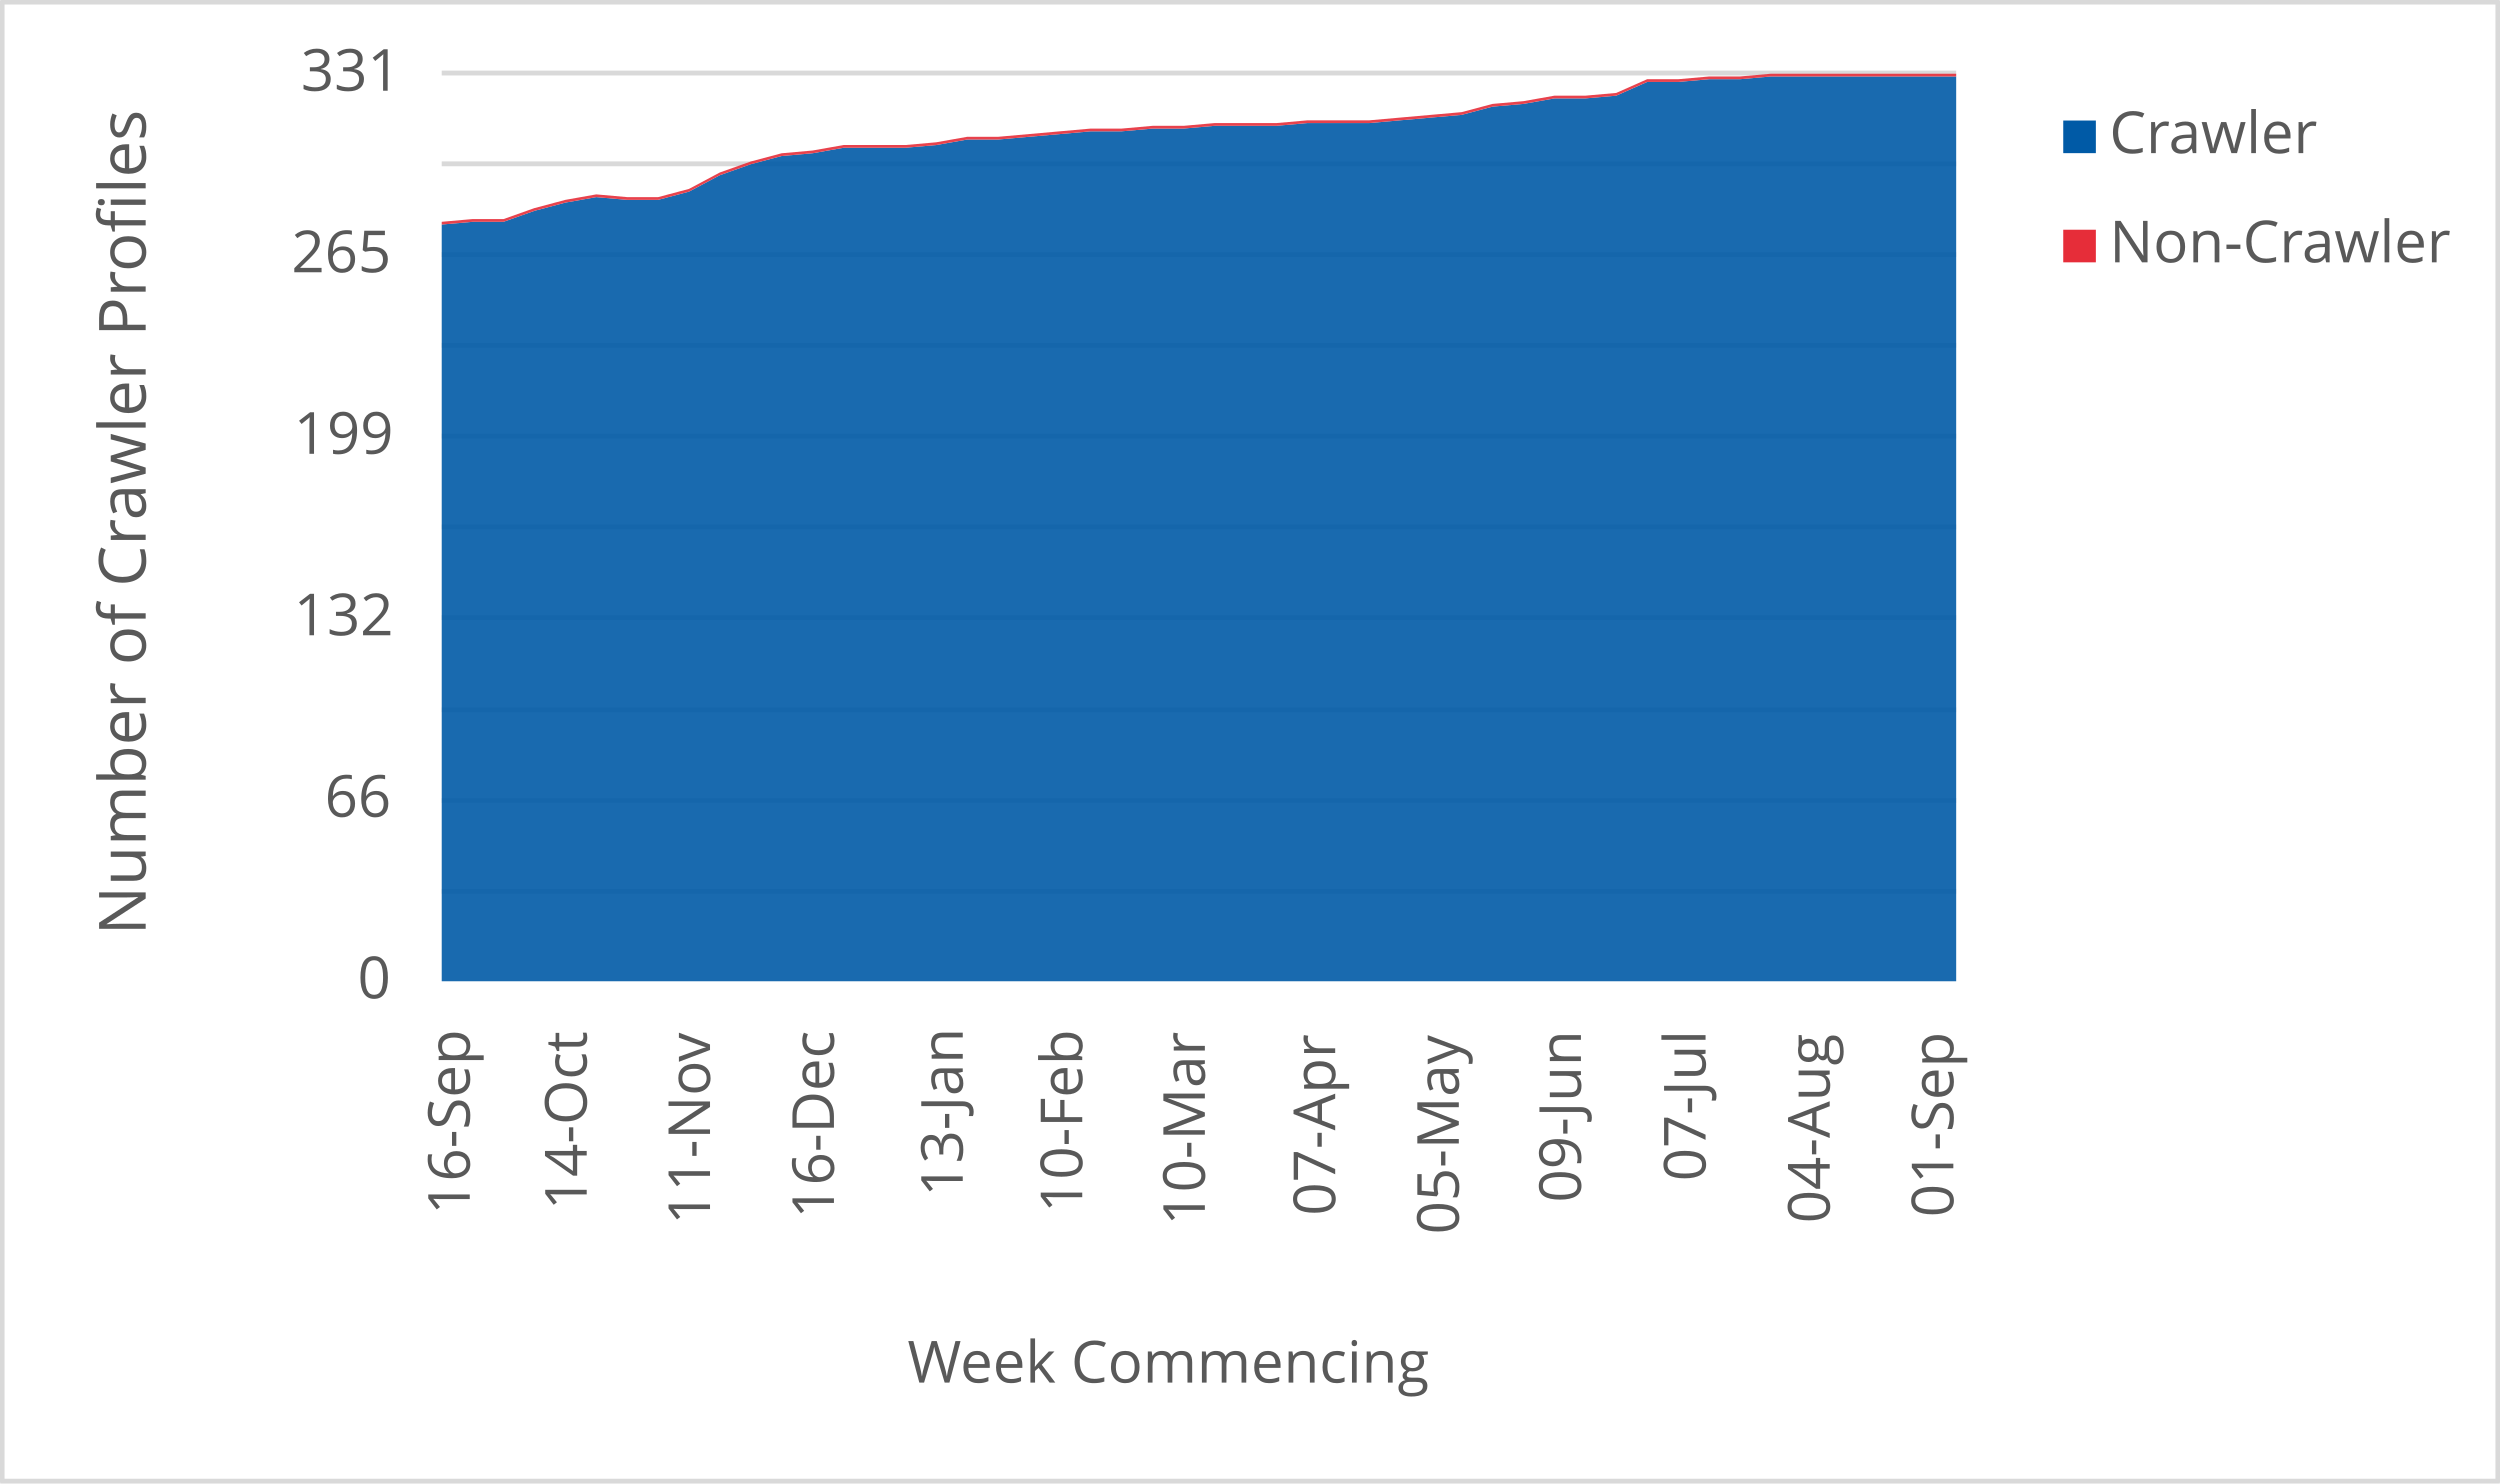
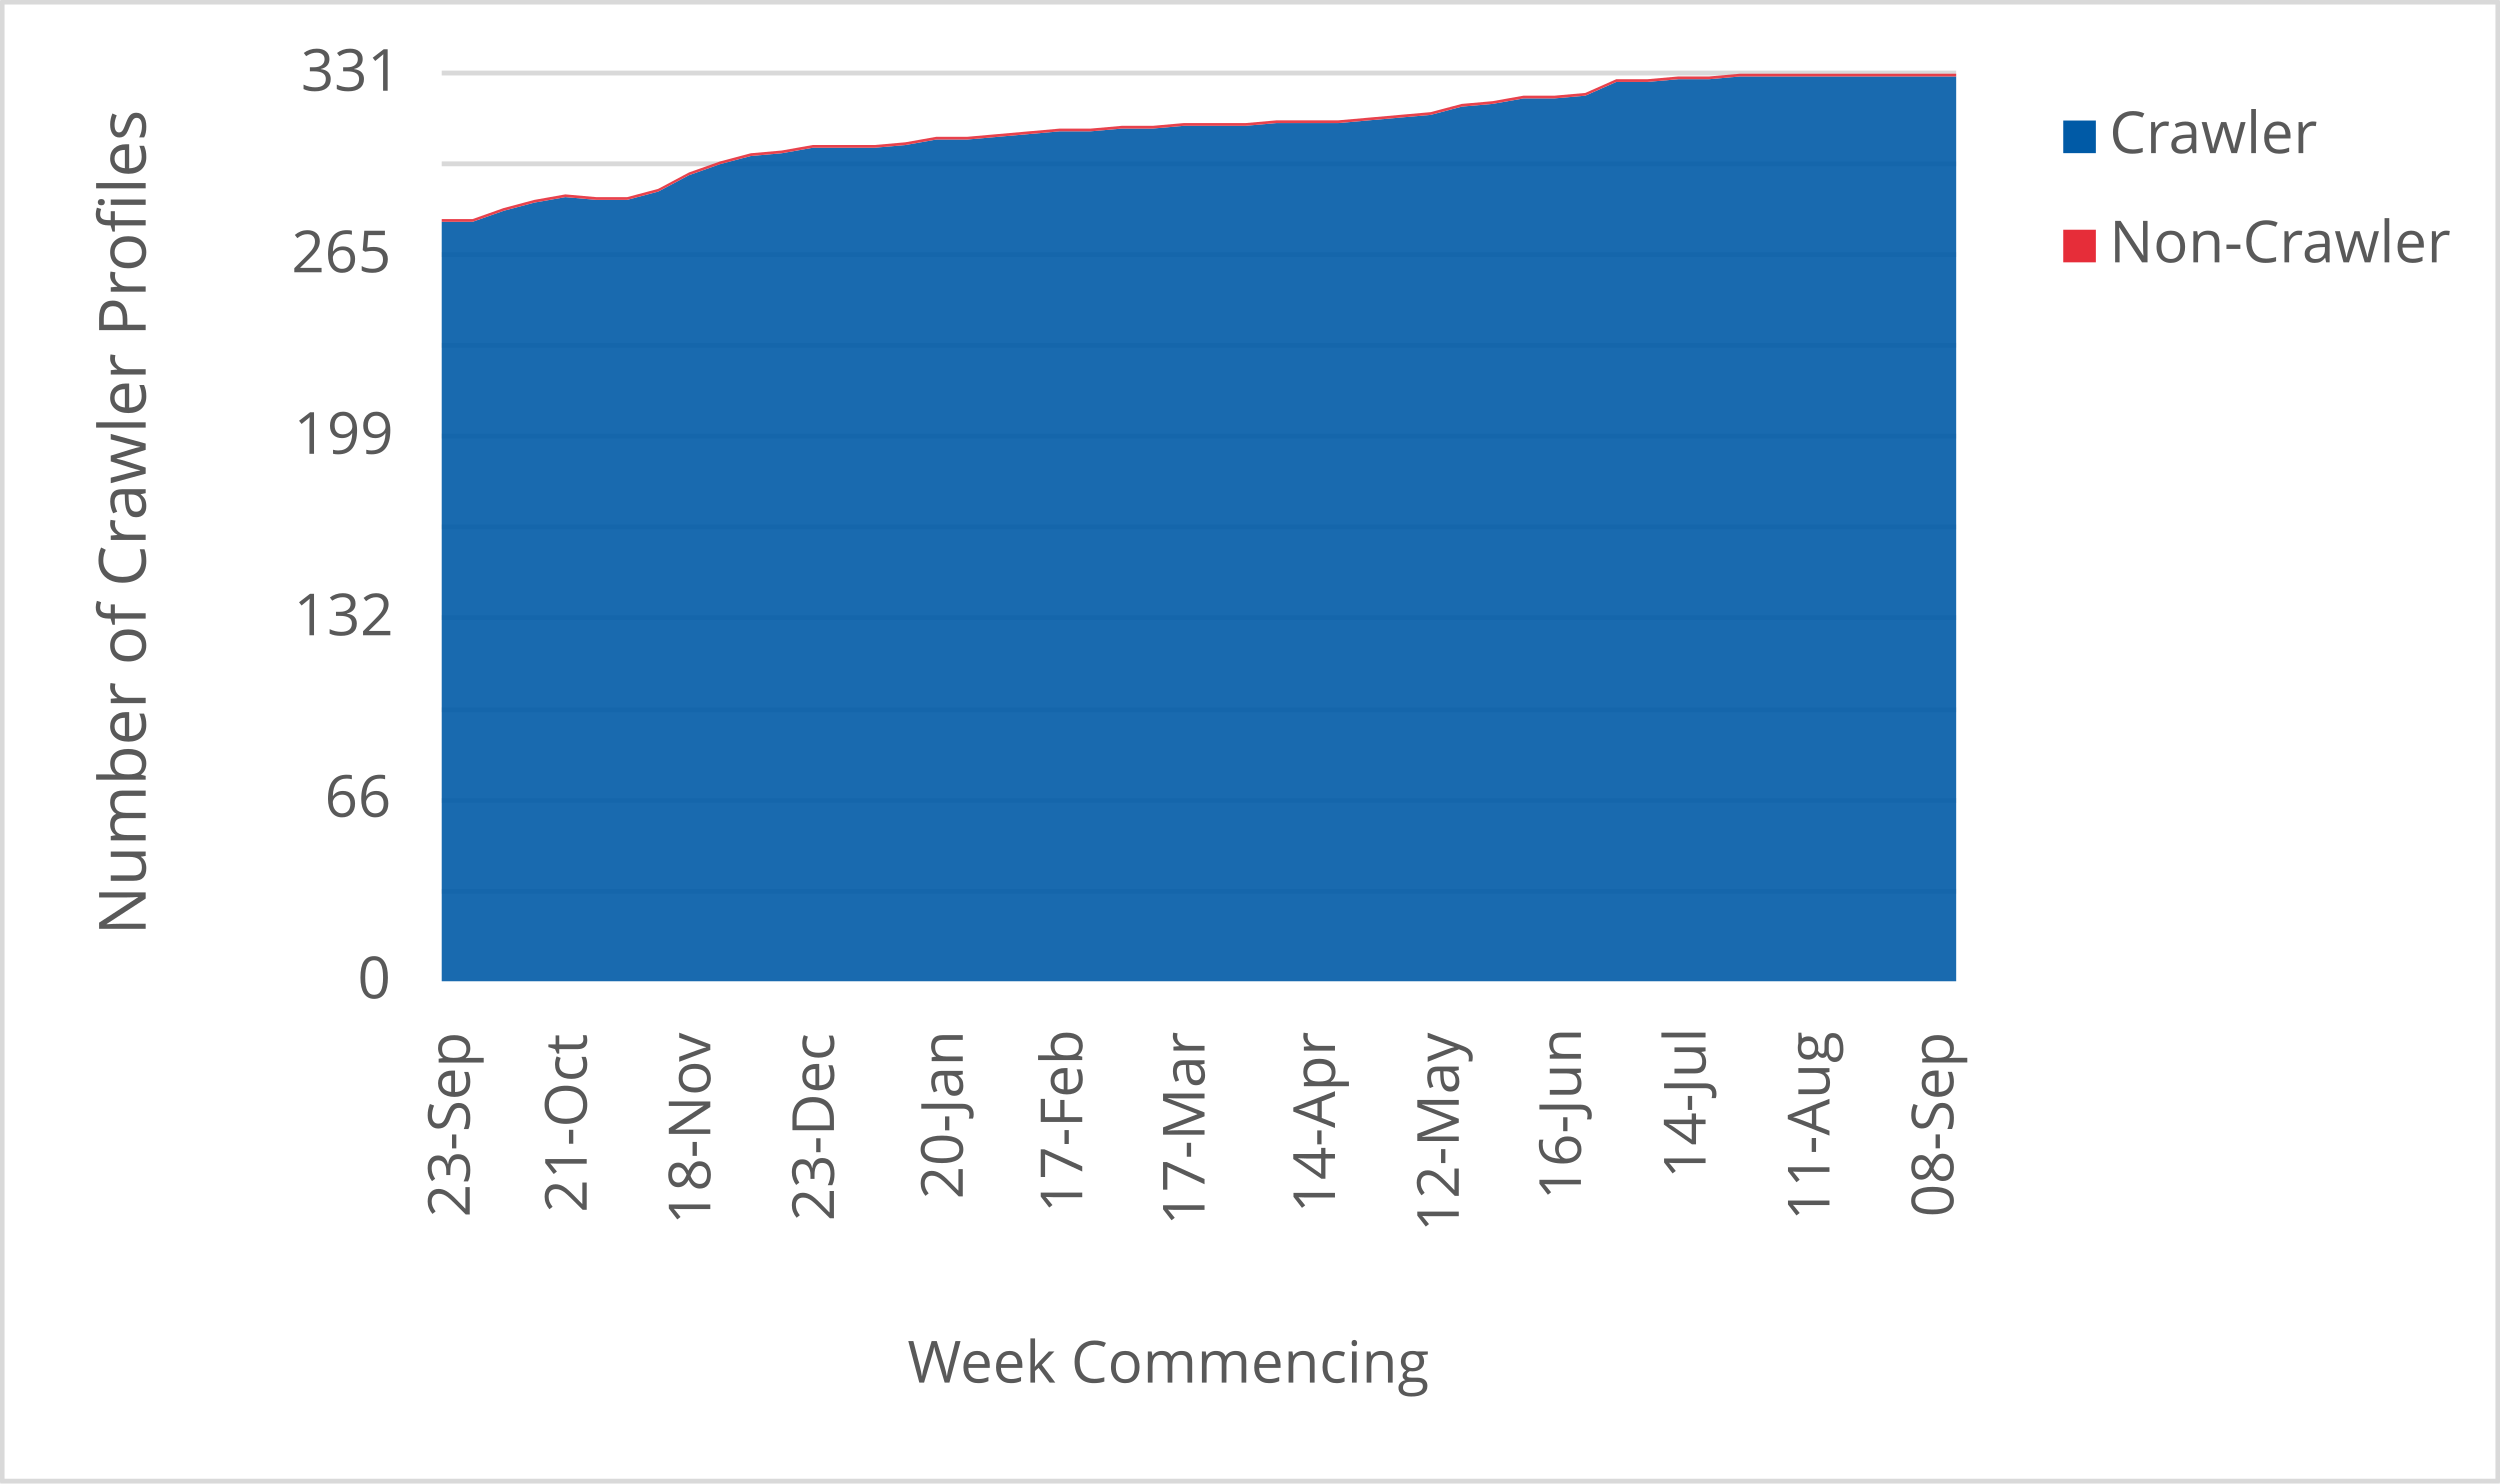
<svg xmlns="http://www.w3.org/2000/svg" width="1763" height="1046" xml:space="preserve" overflow="hidden">
  <defs>
    <clipPath id="clip0">
      <rect x="2917" y="346" width="1763" height="1046" />
    </clipPath>
  </defs>
  <g clip-path="url(#clip0)" transform="translate(-2917 -346)">
    <rect x="2918" y="347" width="1760" height="1043" fill="#FFFFFF" />
    <g>
      <path d="    M3228.5 974.532 4296.5 974.532    M3228.5 910.53 4296.5 910.53    M3228.5 846.528 4296.5 846.528    M3228.5 781.526 4296.5 781.526    M3228.5 717.524 4296.5 717.524    M3228.5 653.522 4296.5 653.522    M3228.5 589.52 4296.5 589.52    M3228.5 525.517 4296.5 525.517    M3228.5 461.515 4296.5 461.515    M3228.5 397.5 4296.5 397.5" stroke="#D9D9D9" stroke-width="3.438" stroke-linejoin="round" stroke-miterlimit="10" fill="none" />
    </g>
    <g>
      <path d="M 1038.5 4296.5 1038.5" stroke="#D9D9D9" stroke-width="3.438" stroke-linejoin="round" stroke-miterlimit="10" fill="none" fill-rule="evenodd" />
    </g>
    <g>
-       <text fill="#595959" font-family="Verdana,Open Sans,DejaVu Sans,sans-serif" font-weight="400" font-size="41" transform="matrix(6.12323e-17 -1 1 6.12323e-17 3248.269 1202.662)">16-Sep</text>
+       <text fill="#595959" font-family="Verdana,Open Sans,DejaVu Sans,sans-serif" font-weight="400" font-size="41" transform="matrix(6.12323e-17 -1 1 6.12323e-17 3248.269 1204.423)">23-Sep</text>
    </g>
    <g>
-       <text fill="#595959" font-family="Verdana,Open Sans,DejaVu Sans,sans-serif" font-weight="400" font-size="41" transform="matrix(6.12323e-17 -1 1 6.12323e-17 3330.748 1199.378)">14-Oct</text>
+       <text fill="#595959" font-family="Verdana,Open Sans,DejaVu Sans,sans-serif" font-weight="400" font-size="41" transform="matrix(6.12323e-17 -1 1 6.12323e-17 3330.748 1201.14)">21-Oct</text>
    </g>
    <g>
-       <text fill="#595959" font-family="Verdana,Open Sans,DejaVu Sans,sans-serif" font-weight="400" font-size="41" transform="matrix(6.12323e-17 -1 1 6.12323e-17 3417.702 1209.708)">11-Nov</text>
+       <text fill="#595959" font-family="Verdana,Open Sans,DejaVu Sans,sans-serif" font-weight="400" font-size="41" transform="matrix(6.12323e-17 -1 1 6.12323e-17 3417.912 1209.708)">18-Nov</text>
    </g>
    <g>
-       <text fill="#595959" font-family="Verdana,Open Sans,DejaVu Sans,sans-serif" font-weight="400" font-size="41" transform="matrix(6.12323e-17 -1 1 6.12323e-17 3505.096 1205.364)">16-Dec</text>
+       <text fill="#595959" font-family="Verdana,Open Sans,DejaVu Sans,sans-serif" font-weight="400" font-size="41" transform="matrix(6.12323e-17 -1 1 6.12323e-17 3505.096 1207.126)">23-Dec</text>
    </g>
    <g>
-       <text fill="#595959" font-family="Verdana,Open Sans,DejaVu Sans,sans-serif" font-weight="400" font-size="41" transform="matrix(6.12323e-17 -1 1 6.12323e-17 3595.933 1189.929)">13-Jan</text>
+       <text fill="#595959" font-family="Verdana,Open Sans,DejaVu Sans,sans-serif" font-weight="400" font-size="41" transform="matrix(6.12323e-17 -1 1 6.12323e-17 3595.953 1191.691)">20-Jan</text>
    </g>
    <g>
-       <text fill="#595959" font-family="Verdana,Open Sans,DejaVu Sans,sans-serif" font-weight="400" font-size="41" transform="matrix(6.12323e-17 -1 1 6.12323e-17 3680.194 1201.32)">10-Feb</text>
+       <text fill="#595959" font-family="Verdana,Open Sans,DejaVu Sans,sans-serif" font-weight="400" font-size="41" transform="matrix(6.12323e-17 -1 1 6.12323e-17 3680.194 1201.32)">17-Feb</text>
    </g>
    <g>
-       <text fill="#595959" font-family="Verdana,Open Sans,DejaVu Sans,sans-serif" font-weight="400" font-size="41" transform="matrix(6.12323e-17 -1 1 6.12323e-17 3766.667 1210.289)">10-Mar</text>
+       <text fill="#595959" font-family="Verdana,Open Sans,DejaVu Sans,sans-serif" font-weight="400" font-size="41" transform="matrix(6.12323e-17 -1 1 6.12323e-17 3766.437 1210.289)">17-Mar</text>
    </g>
    <g>
-       <text fill="#595959" font-family="Verdana,Open Sans,DejaVu Sans,sans-serif" font-weight="400" font-size="41" transform="matrix(6.12323e-17 -1 1 6.12323e-17 3858.575 1203.262)">07-Apr</text>
+       <text fill="#595959" font-family="Verdana,Open Sans,DejaVu Sans,sans-serif" font-weight="400" font-size="41" transform="matrix(6.12323e-17 -1 1 6.12323e-17 3858.425 1201.541)">14-Apr</text>
    </g>
    <g>
-       <text fill="#595959" font-family="Verdana,Open Sans,DejaVu Sans,sans-serif" font-weight="400" font-size="41" transform="matrix(6.12323e-17 -1 1 6.12323e-17 3945.759 1216.475)">05-May</text>
+       <text fill="#595959" font-family="Verdana,Open Sans,DejaVu Sans,sans-serif" font-weight="400" font-size="41" transform="matrix(6.12323e-17 -1 1 6.12323e-17 3945.739 1214.753)">12-May</text>
    </g>
    <g>
-       <text fill="#595959" font-family="Verdana,Open Sans,DejaVu Sans,sans-serif" font-weight="400" font-size="41" transform="matrix(6.12323e-17 -1 1 6.12323e-17 4031.871 1194.013)">09-Jun</text>
+       <text fill="#595959" font-family="Verdana,Open Sans,DejaVu Sans,sans-serif" font-weight="400" font-size="41" transform="matrix(6.12323e-17 -1 1 6.12323e-17 4031.851 1192.291)">16-Jun</text>
    </g>
    <g>
-       <text fill="#595959" font-family="Verdana,Open Sans,DejaVu Sans,sans-serif" font-weight="400" font-size="41" transform="matrix(6.12323e-17 -1 1 6.12323e-17 4119.766 1178.999)">07-Jul</text>
+       <text fill="#595959" font-family="Verdana,Open Sans,DejaVu Sans,sans-serif" font-weight="400" font-size="41" transform="matrix(6.12323e-17 -1 1 6.12323e-17 4119.766 1177.277)">14-Jul</text>
    </g>
    <g>
-       <text fill="#595959" font-family="Verdana,Open Sans,DejaVu Sans,sans-serif" font-weight="400" font-size="41" transform="matrix(6.12323e-17 -1 1 6.12323e-17 4207.31 1208.627)">04-Aug</text>
+       <text fill="#595959" font-family="Verdana,Open Sans,DejaVu Sans,sans-serif" font-weight="400" font-size="41" transform="matrix(6.12323e-17 -1 1 6.12323e-17 4207.14 1206.906)">11-Aug</text>
    </g>
    <g>
-       <text fill="#595959" font-family="Verdana,Open Sans,DejaVu Sans,sans-serif" font-weight="400" font-size="41" transform="matrix(6.12323e-17 -1 1 6.12323e-17 4294.493 1204.383)">01-Sep</text>
+       <text fill="#595959" font-family="Verdana,Open Sans,DejaVu Sans,sans-serif" font-weight="400" font-size="41" transform="matrix(6.12323e-17 -1 1 6.12323e-17 4294.493 1204.383)">08-Sep</text>
    </g>
    <g>
      <text fill="#595959" font-family="Verdana,Open Sans,DejaVu Sans,sans-serif" font-weight="400" font-size="41" transform="matrix(1 0 0 1 3169.141 1050)">0</text>
    </g>
    <g>
      <text fill="#595959" font-family="Verdana,Open Sans,DejaVu Sans,sans-serif" font-weight="400" font-size="41" transform="matrix(1 0 0 1 3145.958 922)">66</text>
    </g>
    <g>
      <text fill="#595959" font-family="Verdana,Open Sans,DejaVu Sans,sans-serif" font-weight="400" font-size="41" transform="matrix(1 0 0 1 3124.137 794)">132</text>
    </g>
    <g>
      <text fill="#595959" font-family="Verdana,Open Sans,DejaVu Sans,sans-serif" font-weight="400" font-size="41" transform="matrix(1 0 0 1 3124.137 666)">199</text>
    </g>
    <g>
      <text fill="#595959" font-family="Verdana,Open Sans,DejaVu Sans,sans-serif" font-weight="400" font-size="41" transform="matrix(1 0 0 1 3122.536 538)">265</text>
    </g>
    <g>
      <text fill="#595959" font-family="Verdana,Open Sans,DejaVu Sans,sans-serif" font-weight="400" font-size="41" transform="matrix(1 0 0 1 3129.182 410)">331</text>
    </g>
    <g>
      <text fill="#595959" font-family="Verdana,Open Sans,DejaVu Sans,sans-serif" font-weight="400" font-size="41" transform="matrix(1 0 0 1 3556.971 1321)">Week Commencing</text>
    </g>
    <g>
      <text fill="#595959" font-family="Verdana,Open Sans,DejaVu Sans,sans-serif" font-weight="400" font-size="46" transform="matrix(6.12323e-17 -1 1 6.12323e-17 3019.73 1005.486)">Number of Crawler Profiles</text>
    </g>
    <rect x="2918.5" y="347.5" width="1760" height="1043" stroke="#D9D9D9" stroke-width="3.438" stroke-linejoin="round" stroke-miterlimit="10" fill="none" />
    <g>
-       <path d="M3228.5 1038 3250.296 1038 3272.092 1038 3293.888 1038 3315.684 1038 3337.48 1038 3359.276 1038 3381.071 1038 3402.867 1038 3424.663 1038 3446.459 1038 3468.255 1038 3490.051 1038 3511.847 1038 3533.643 1038 3555.439 1038 3577.235 1038 3599.031 1038 3620.827 1038 3642.622 1038 3664.418 1038 3686.214 1038 3708.01 1038 3729.806 1038 3751.602 1038 3773.398 1038 3795.194 1038 3816.99 1038 3838.786 1038 3860.582 1038 3882.378 1038 3904.173 1038 3925.969 1038 3947.765 1038 3969.561 1038 3991.357 1038 4013.153 1038 4034.949 1038 4056.745 1038 4078.541 1038 4100.337 1038 4122.133 1038 4143.929 1038 4165.724 1038 4187.52 1038 4209.316 1038 4231.112 1038 4252.908 1038 4274.704 1038 4296.5 1038 4296.5 399.934 4274.704 399.934 4252.908 399.934 4231.112 399.934 4209.316 399.934 4187.52 399.934 4165.724 399.934 4143.929 401.867 4122.133 401.867 4100.337 403.801 4078.541 403.801 4056.745 413.468 4034.949 415.402 4013.153 415.402 3991.357 419.269 3969.561 421.202 3947.765 427.003 3925.969 428.937 3904.173 430.87 3882.378 432.804 3860.582 432.804 3838.786 432.804 3816.99 434.737 3795.194 434.737 3773.398 434.737 3751.602 436.671 3729.806 436.671 3708.01 438.604 3686.214 438.604 3664.418 440.538 3642.622 442.471 3620.827 444.405 3599.031 444.405 3577.235 448.272 3555.439 450.205 3533.643 450.205 3511.847 450.205 3490.051 454.073 3468.255 456.006 3446.459 461.807 3424.663 469.541 3402.867 481.142 3381.071 486.943 3359.276 486.943 3337.48 485.009 3315.684 488.876 3293.888 494.677 3272.092 502.411 3250.296 502.411 3228.5 504.344 3228.5 1038Z" fill="#005aa6" opacity="0.9" />
+       <path d="M3228.5 1038 3250.296 1038 3272.092 1038 3293.888 1038 3315.684 1038 3337.48 1038 3359.276 1038 3381.071 1038 3402.867 1038 3424.663 1038 3446.459 1038 3468.255 1038 3490.051 1038 3511.847 1038 3533.643 1038 3555.439 1038 3577.235 1038 3599.031 1038 3620.827 1038 3642.622 1038 3664.418 1038 3686.214 1038 3708.01 1038 3729.806 1038 3751.602 1038 3773.398 1038 3795.194 1038 3816.99 1038 3838.786 1038 3860.582 1038 3882.378 1038 3904.173 1038 3925.969 1038 3947.765 1038 3969.561 1038 3991.357 1038 4013.153 1038 4034.949 1038 4056.745 1038 4078.541 1038 4100.337 1038 4122.133 1038 4143.929 1038 4165.724 1038 4187.52 1038 4209.316 1038 4231.112 1038 4252.908 1038 4274.704 1038 4296.5 1038 4296.5 399.934 4274.704 399.934 4252.908 399.934 4231.112 399.934 4209.316 399.934 4187.52 399.934 4165.724 399.934 4143.929 399.934 4122.133 401.867 4100.337 401.867 4078.541 403.801 4056.745 403.801 4034.949 413.468 4013.153 415.402 3991.357 415.402 3969.561 419.269 3947.765 421.202 3925.969 427.003 3904.173 428.937 3882.378 430.87 3860.582 432.804 3838.786 432.804 3816.99 432.804 3795.194 434.737 3773.398 434.737 3751.602 434.737 3729.806 436.671 3708.01 436.671 3686.214 438.604 3664.418 438.604 3642.622 440.538 3620.827 442.471 3599.031 444.405 3577.235 444.405 3555.439 448.272 3533.643 450.205 3511.847 450.205 3490.051 450.205 3468.255 454.073 3446.459 456.006 3424.663 461.807 3402.867 469.541 3381.071 481.142 3359.276 486.943 3337.48 486.943 3315.684 485.009 3293.888 488.876 3272.092 494.677 3250.296 502.411 3228.5 502.411 3228.5 1038Z" fill="#005aa6" opacity="0.9" />
    </g>
    <g>
-       <path d="M3228.5 504.344 3250.296 502.411 3272.092 502.411 3293.888 494.677 3315.684 488.876 3337.48 485.009 3359.276 486.943 3381.071 486.943 3402.867 481.142 3424.663 469.541 3446.459 461.807 3468.255 456.006 3490.051 454.073 3511.847 450.205 3533.643 450.205 3555.439 450.205 3577.235 448.272 3599.031 444.405 3620.827 444.405 3642.622 442.471 3664.418 440.538 3686.214 438.604 3708.01 438.604 3729.806 436.671 3751.602 436.671 3773.398 434.737 3795.194 434.737 3816.99 434.737 3838.786 432.804 3860.582 432.804 3882.378 432.804 3904.173 430.87 3925.969 428.937 3947.765 427.003 3969.561 421.202 3991.357 419.269 4013.153 415.402 4034.949 415.402 4056.745 413.468 4078.541 403.801 4100.337 403.801 4122.133 401.867 4143.929 401.867 4165.724 399.934 4187.52 399.934 4209.316 399.934 4231.112 399.934 4252.908 399.934 4274.704 399.934 4296.5 399.934 4296.5 398 4274.704 398 4252.908 398 4231.112 398 4209.316 398 4187.52 398 4165.724 398 4143.929 399.934 4122.133 399.934 4100.337 401.867 4078.541 401.867 4056.745 411.535 4034.949 413.468 4013.153 413.468 3991.357 417.335 3969.561 419.269 3947.765 425.069 3925.969 427.003 3904.173 428.937 3882.378 430.87 3860.582 430.87 3838.786 430.87 3816.99 432.804 3795.194 432.804 3773.398 432.804 3751.602 434.737 3729.806 434.737 3708.01 436.671 3686.214 436.671 3664.418 438.604 3642.622 440.538 3620.827 442.471 3599.031 442.471 3577.235 446.338 3555.439 448.272 3533.643 448.272 3511.847 448.272 3490.051 452.139 3468.255 454.073 3446.459 459.873 3424.663 467.607 3402.867 479.208 3381.071 485.009 3359.276 485.009 3337.48 483.076 3315.684 486.943 3293.888 492.743 3272.092 500.477 3250.296 500.477 3228.5 502.411 3228.5 504.344Z" fill="#e62d39" opacity="0.9" />
+       <path d="M3228.5 502.411 3250.296 502.411 3272.092 494.677 3293.888 488.876 3315.684 485.009 3337.48 486.943 3359.276 486.943 3381.071 481.142 3402.867 469.541 3424.663 461.807 3446.459 456.006 3468.255 454.073 3490.051 450.205 3511.847 450.205 3533.643 450.205 3555.439 448.272 3577.235 444.405 3599.031 444.405 3620.827 442.471 3642.622 440.538 3664.418 438.604 3686.214 438.604 3708.01 436.671 3729.806 436.671 3751.602 434.737 3773.398 434.737 3795.194 434.737 3816.99 432.804 3838.786 432.804 3860.582 432.804 3882.378 430.87 3904.173 428.937 3925.969 427.003 3947.765 421.202 3969.561 419.269 3991.357 415.402 4013.153 415.402 4034.949 413.468 4056.745 403.801 4078.541 403.801 4100.337 401.867 4122.133 401.867 4143.929 399.934 4165.724 399.934 4187.52 399.934 4209.316 399.934 4231.112 399.934 4252.908 399.934 4274.704 399.934 4296.5 399.934 4296.5 398 4274.704 398 4252.908 398 4231.112 398 4209.316 398 4187.52 398 4165.724 398 4143.929 398 4122.133 399.934 4100.337 399.934 4078.541 401.867 4056.745 401.867 4034.949 411.535 4013.153 413.468 3991.357 413.468 3969.561 417.335 3947.765 419.269 3925.969 425.069 3904.173 427.003 3882.378 428.937 3860.582 430.87 3838.786 430.87 3816.99 430.87 3795.194 432.804 3773.398 432.804 3751.602 432.804 3729.806 434.737 3708.01 434.737 3686.214 436.671 3664.418 436.671 3642.622 438.604 3620.827 440.538 3599.031 442.471 3577.235 442.471 3555.439 446.338 3533.643 448.272 3511.847 448.272 3490.051 448.272 3468.255 452.139 3446.459 454.073 3424.663 459.873 3402.867 467.607 3381.071 479.208 3359.276 485.009 3337.48 485.009 3315.684 483.076 3293.888 486.943 3272.092 492.743 3250.296 500.477 3228.5 500.477 3228.5 502.411Z" fill="#e62d39" opacity="0.9" />
    </g>
    <g>
      <rect x="4372" y="431" width="23" height="23" fill="#005aa6" />
    </g>
    <g>
      <text fill="#595959" font-family="Verdana,Open Sans,DejaVu Sans,sans-serif" font-weight="400" font-size="41" transform="matrix(1 0 0 1 4404.56 454)">Crawler</text>
    </g>
    <g>
      <rect x="4372" y="508" width="23" height="23" fill="#e62d39" />
    </g>
    <g>
      <text fill="#595959" font-family="Verdana,Open Sans,DejaVu Sans,sans-serif" font-weight="400" font-size="41" transform="matrix(1 0 0 1 4404.56 531)">Non-Crawler</text>
    </g>
  </g>
</svg>
